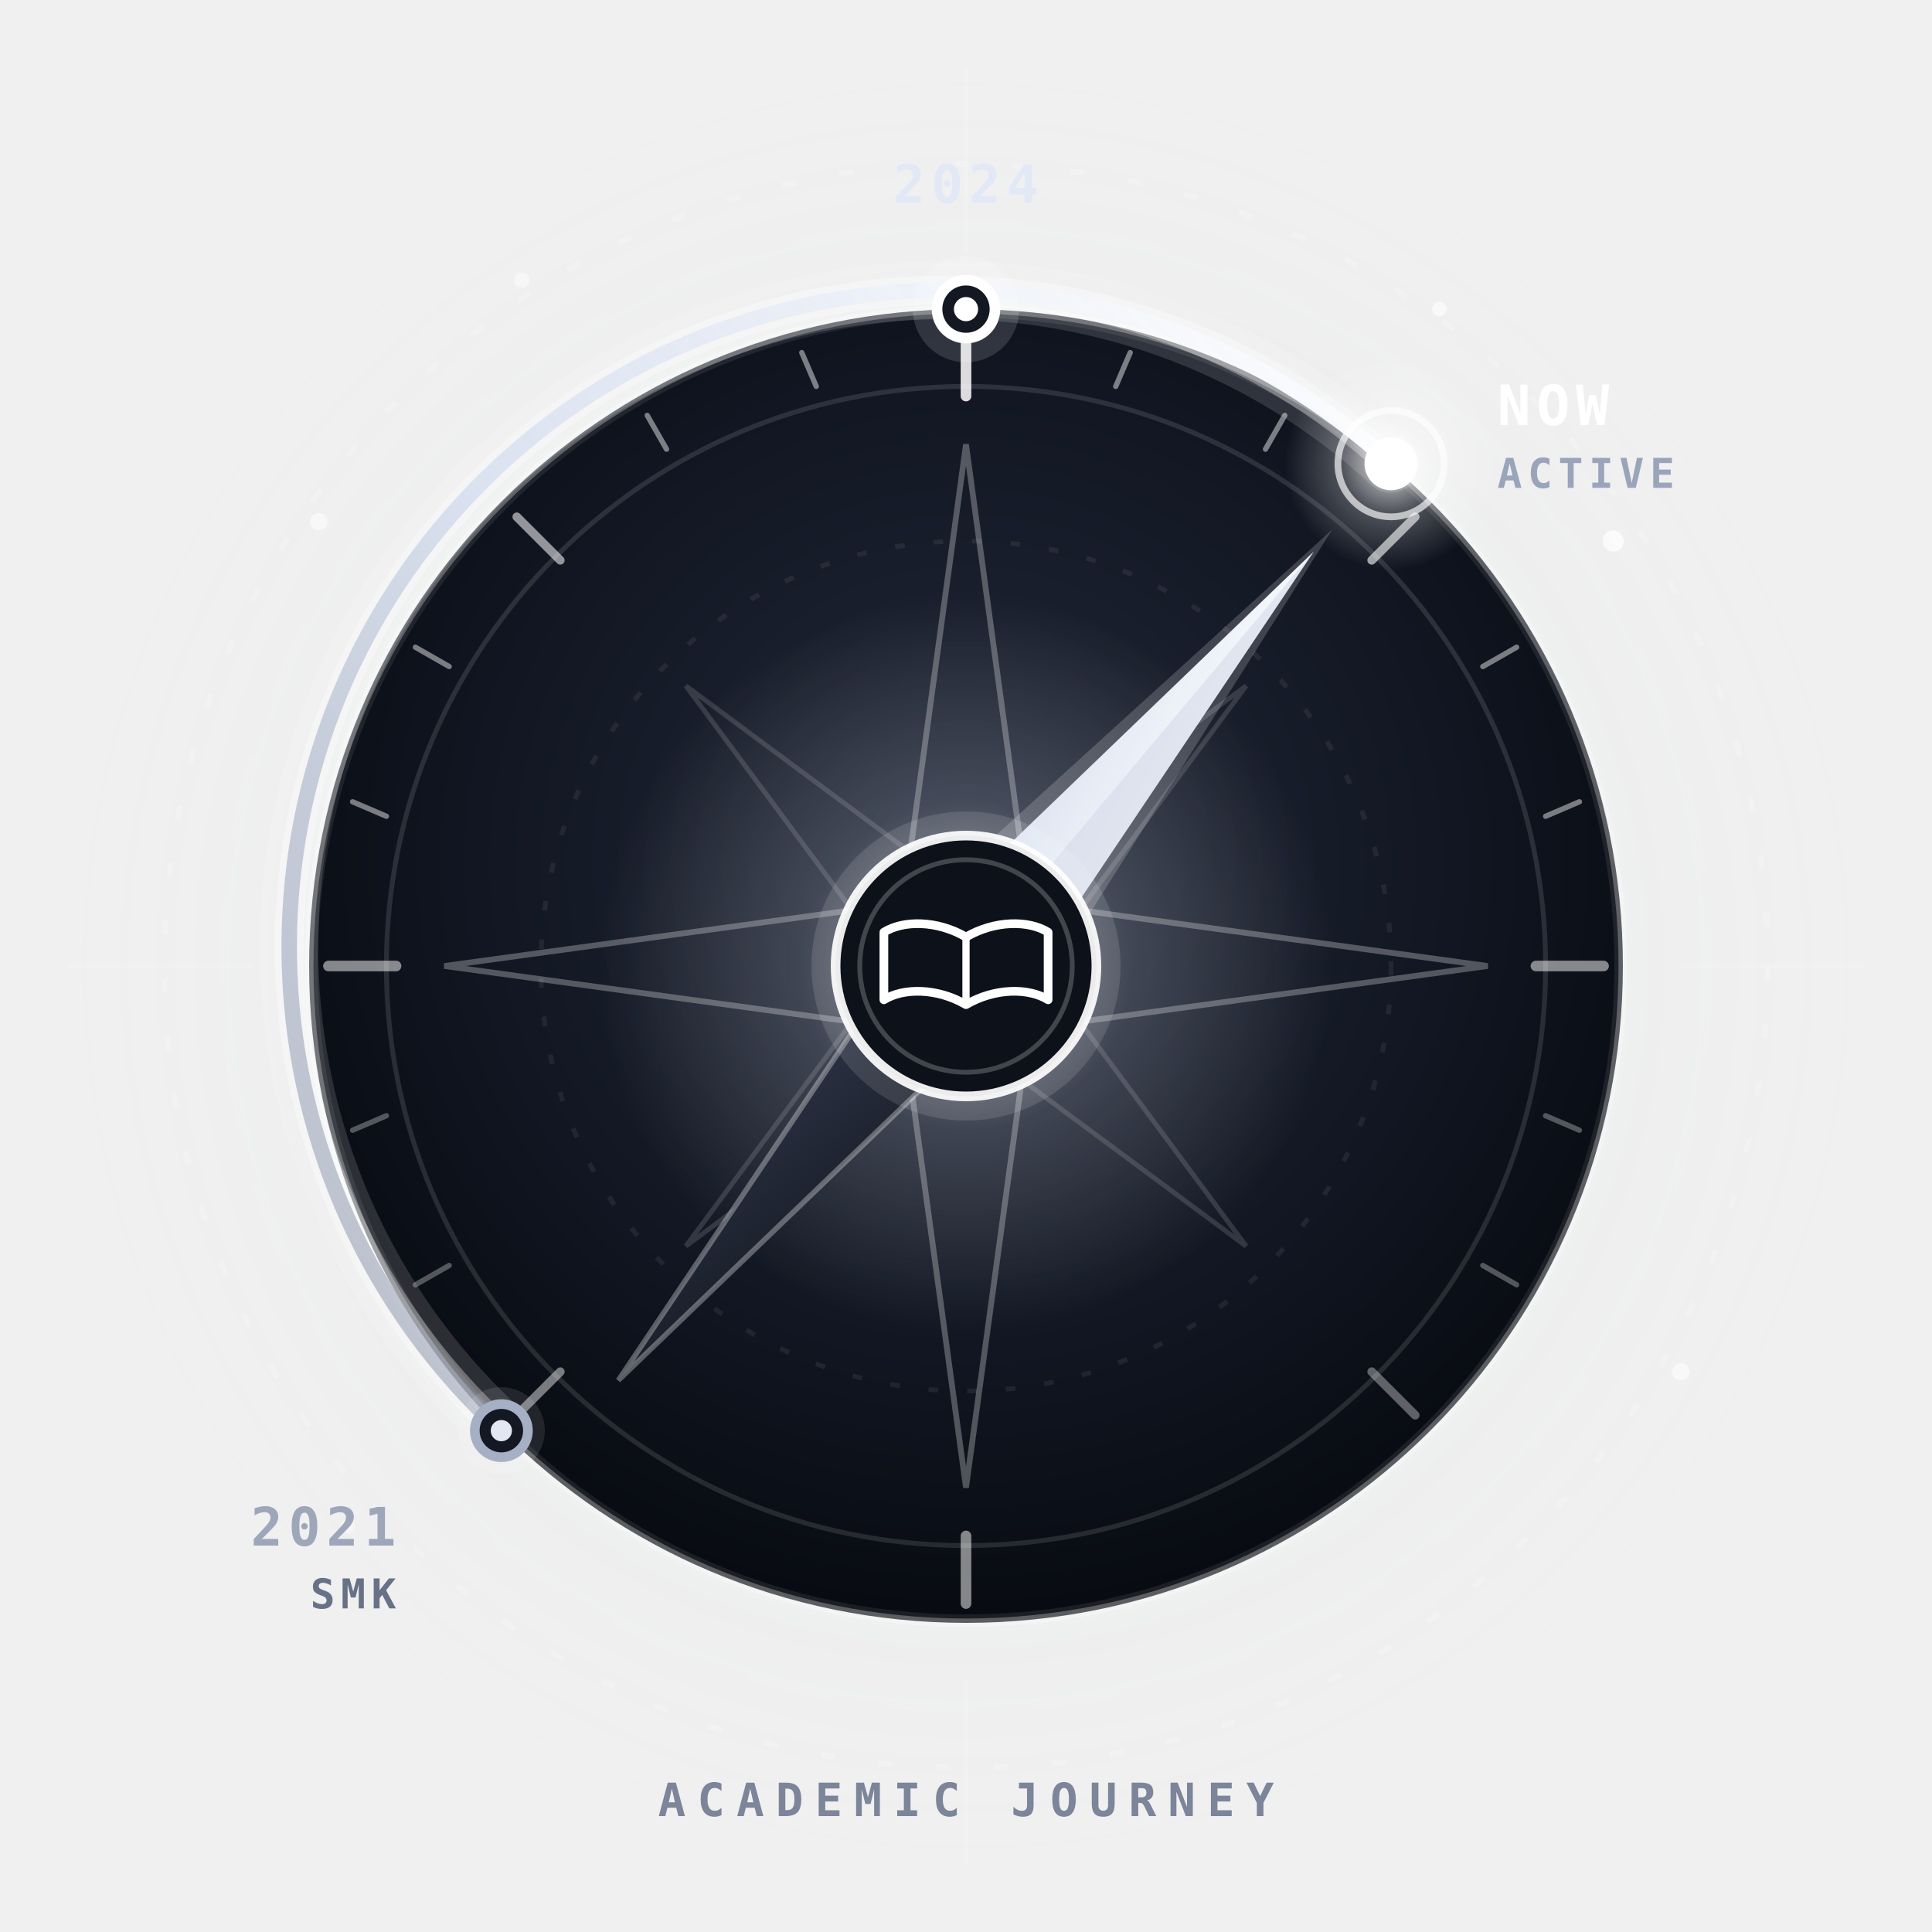
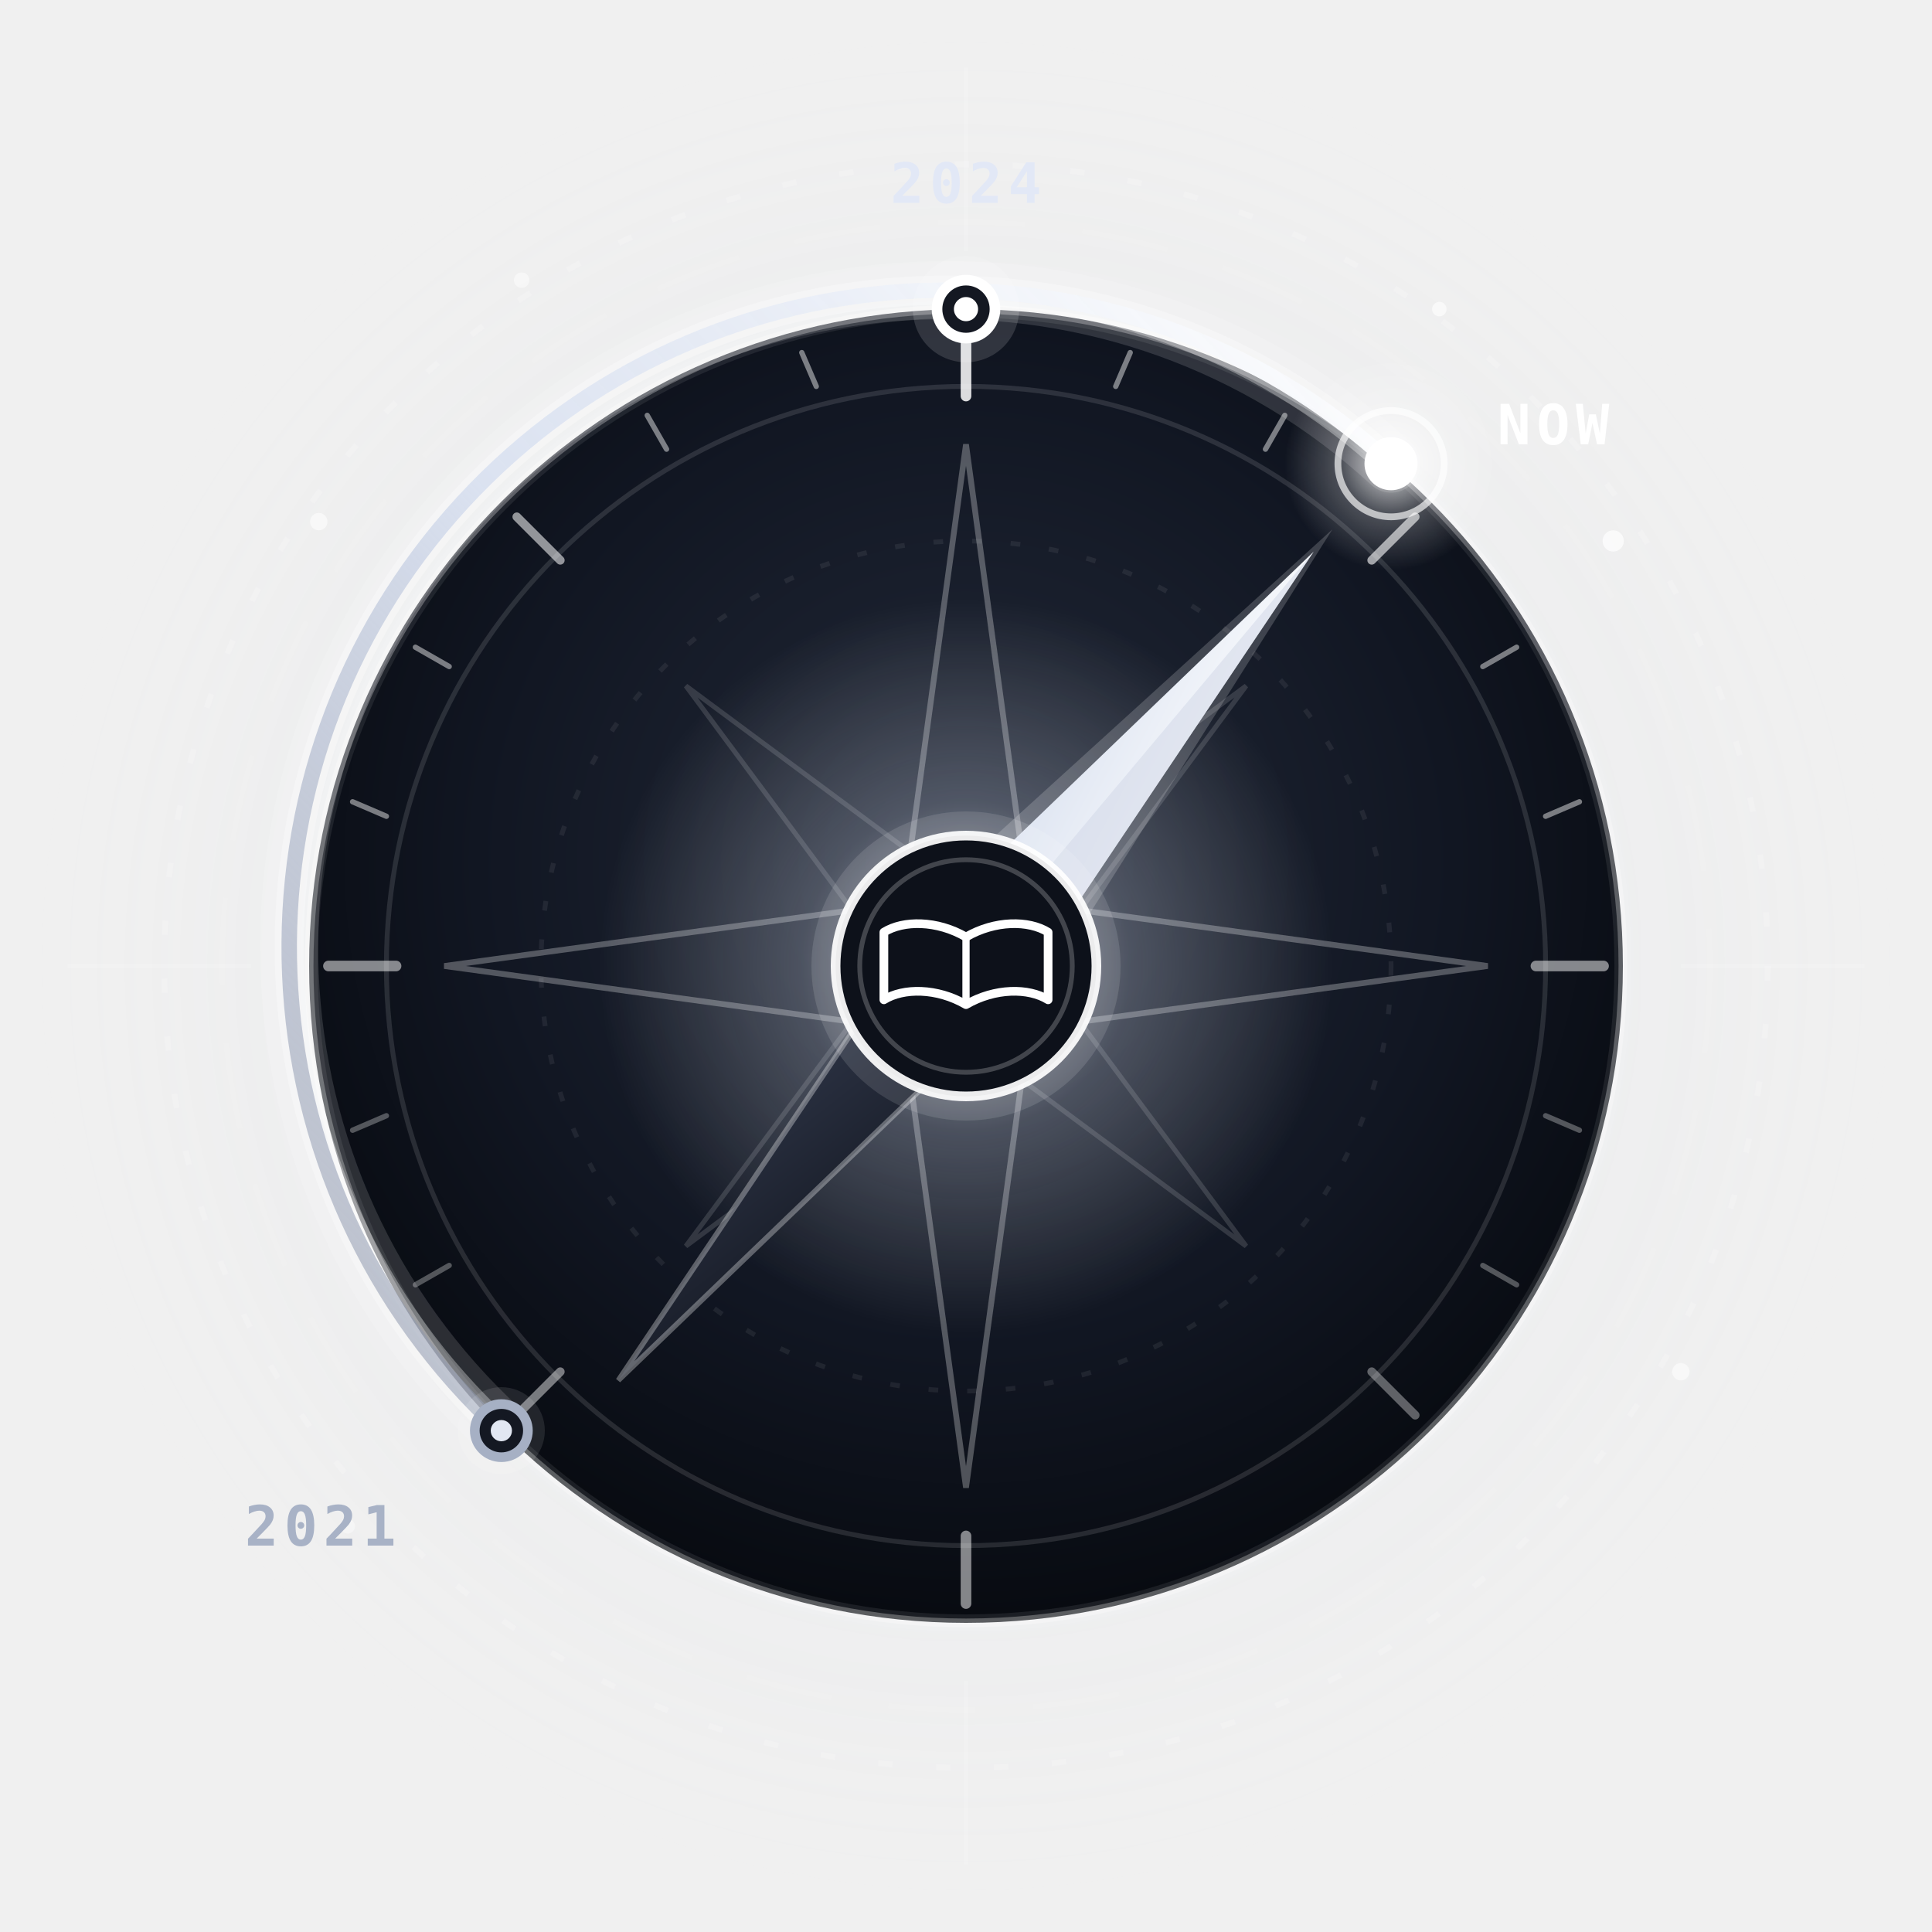
<svg xmlns="http://www.w3.org/2000/svg" viewBox="0 0 400 400" width="100%" height="100%" aria-hidden="true">
  <defs>
    <radialGradient id="compassAuraOuter" cx="50%" cy="50%" r="50%">
-       <stop offset="0%" stop-color="#ffffff" stop-opacity="0.24" />
-       <stop offset="38%" stop-color="#dfe6f6" stop-opacity="0.10" />
-       <stop offset="70%" stop-color="#b8c4dc" stop-opacity="0.03" />
+       <stop offset="0%" stop-color="#ffffff" stop-opacity="0.30" />
+       <stop offset="38%" stop-color="#dfe6f6" stop-opacity="0.13" />
+       <stop offset="70%" stop-color="#b8c4dc" stop-opacity="0.04" />
      <stop offset="100%" stop-color="#ffffff" stop-opacity="0" />
    </radialGradient>
    <radialGradient id="coreGlow" cx="50%" cy="50%" r="50%">
-       <stop offset="0%" stop-color="#ffffff" stop-opacity="0.55" />
-       <stop offset="45%" stop-color="#e8eefc" stop-opacity="0.18" />
+       <stop offset="0%" stop-color="#ffffff" stop-opacity="0.68" />
+       <stop offset="45%" stop-color="#e8eefc" stop-opacity="0.24" />
      <stop offset="100%" stop-color="#ffffff" stop-opacity="0" />
    </radialGradient>
    <radialGradient id="beaconGlow" cx="50%" cy="50%" r="50%">
      <stop offset="0%" stop-color="#ffffff" stop-opacity="0.85" />
      <stop offset="45%" stop-color="#ffffff" stop-opacity="0.28" />
      <stop offset="100%" stop-color="#ffffff" stop-opacity="0" />
    </radialGradient>
    <radialGradient id="dialBg" cx="50%" cy="42%" r="58%">
      <stop offset="0%" stop-color="#222938" />
      <stop offset="65%" stop-color="#111622" />
      <stop offset="100%" stop-color="#080b11" />
    </radialGradient>
    <linearGradient id="progressArcGrad" x1="0%" y1="100%" x2="100%" y2="0%">
      <stop offset="0%" stop-color="#7c869e" stop-opacity="0.45" />
      <stop offset="50%" stop-color="#d8e0f0" stop-opacity="0.9" />
      <stop offset="100%" stop-color="#ffffff" stop-opacity="1" />
    </linearGradient>
    <linearGradient id="needleNorth" x1="0%" y1="100%" x2="100%" y2="0%">
      <stop offset="0%" stop-color="#d8e0ef" />
      <stop offset="100%" stop-color="#ffffff" />
    </linearGradient>
    <linearGradient id="needleSouth" x1="0%" y1="0%" x2="100%" y2="100%">
      <stop offset="0%" stop-color="#2e3547" />
      <stop offset="100%" stop-color="#141822" />
    </linearGradient>
  </defs>
  <circle cx="200" cy="200" r="196" fill="url(#compassAuraOuter)" />
  <g stroke="#ffffff" stroke-opacity="0.12" stroke-width="1">
    <line x1="200" y1="14" x2="200" y2="52" />
    <line x1="200" y1="348" x2="200" y2="386" />
    <line x1="14" y1="200" x2="52" y2="200" />
    <line x1="348" y1="200" x2="386" y2="200" />
  </g>
  <g>
    <circle cx="200" cy="200" r="166" fill="none" stroke="#ffffff" stroke-opacity="0.16" stroke-width="1.2" stroke-dasharray="3 9" />
    <circle cx="200" cy="200" r="154" fill="none" stroke="#ffffff" stroke-opacity="0.08" stroke-width="1" stroke-dasharray="18 12" />
    <animateTransform attributeName="transform" type="rotate" from="0 200 200" to="360 200 200" dur="90s" repeatCount="indefinite" />
  </g>
  <g fill="#ffffff">
    <circle cx="66" cy="108" r="1.8" opacity="0.55" />
    <circle cx="334" cy="112" r="2.2" opacity="0.7" />
    <circle cx="348" cy="284" r="1.8" opacity="0.5" />
    <circle cx="72" cy="316" r="1.5" opacity="0.4" />
    <circle cx="298" cy="64" r="1.5" opacity="0.6" />
    <circle cx="108" cy="58" r="1.6" opacity="0.45" />
  </g>
  <circle cx="200" cy="200" r="136" fill="url(#dialBg)" stroke="rgba(255,255,255,0.28)" stroke-width="1.8" />
  <circle cx="200" cy="200" r="120" fill="none" stroke="rgba(255,255,255,0.12)" stroke-width="1" />
  <circle cx="200" cy="200" r="88" fill="none" stroke="rgba(255,255,255,0.07)" stroke-width="1" stroke-dasharray="2 6" />
  <g stroke="#ffffff" stroke-linecap="round">
    <line x1="200" y1="68" x2="200" y2="82" stroke-width="2.2" stroke-opacity="0.85" />
    <line x1="332" y1="200" x2="318" y2="200" stroke-width="2.2" stroke-opacity="0.5" />
    <line x1="200" y1="332" x2="200" y2="318" stroke-width="2.2" stroke-opacity="0.5" />
    <line x1="68" y1="200" x2="82" y2="200" stroke-width="2.2" stroke-opacity="0.5" />
    <line x1="293" y1="107" x2="284" y2="116" stroke-width="1.8" stroke-opacity="0.6" />
    <line x1="293" y1="293" x2="284" y2="284" stroke-width="1.8" stroke-opacity="0.35" />
    <line x1="107" y1="293" x2="116" y2="284" stroke-width="1.8" stroke-opacity="0.45" />
    <line x1="107" y1="107" x2="116" y2="116" stroke-width="1.8" stroke-opacity="0.55" />
    <line x1="234" y1="73" x2="231" y2="80" stroke-width="1.1" stroke-opacity="0.45" />
    <line x1="266" y1="86" x2="262" y2="93" stroke-width="1.1" stroke-opacity="0.45" />
    <line x1="314" y1="134" x2="307" y2="138" stroke-width="1.1" stroke-opacity="0.45" />
    <line x1="327" y1="166" x2="320" y2="169" stroke-width="1.1" stroke-opacity="0.45" />
    <line x1="166" y1="73" x2="169" y2="80" stroke-width="1.1" stroke-opacity="0.45" />
    <line x1="134" y1="86" x2="138" y2="93" stroke-width="1.1" stroke-opacity="0.45" />
    <line x1="86" y1="134" x2="93" y2="138" stroke-width="1.1" stroke-opacity="0.45" />
    <line x1="73" y1="166" x2="80" y2="169" stroke-width="1.1" stroke-opacity="0.45" />
    <line x1="73" y1="234" x2="80" y2="231" stroke-width="1.1" stroke-opacity="0.3" />
    <line x1="86" y1="266" x2="93" y2="262" stroke-width="1.1" stroke-opacity="0.3" />
    <line x1="327" y1="234" x2="320" y2="231" stroke-width="1.1" stroke-opacity="0.3" />
    <line x1="314" y1="266" x2="307" y2="262" stroke-width="1.1" stroke-opacity="0.3" />
  </g>
  <circle cx="200" cy="200" r="136" fill="none" stroke="rgba(255,255,255,0.08)" stroke-width="3.5" />
  <path d="M 103.8 296.2 A 136 136 0 1 1 288 96" fill="none" stroke="#ffffff" stroke-opacity="0.14" stroke-width="12" stroke-linecap="round" />
  <path d="M 103.8 296.2 A 136 136 0 1 1 288 96" fill="none" stroke="#ffffff" stroke-opacity="0.32" stroke-width="6" stroke-linecap="round" />
  <path d="M 103.8 296.2 A 136 136 0 1 1 288 96" fill="none" stroke="url(#progressArcGrad)" stroke-width="3.2" stroke-linecap="round" />
  <g>
    <circle cx="103.8" cy="296.2" r="9" fill="#ffffff" fill-opacity="0.1" />
    <circle cx="103.8" cy="296.2" r="5.5" fill="#141822" stroke="#a6b0c4" stroke-width="2" />
    <circle cx="103.8" cy="296.2" r="2.2" fill="#e2e7f2" />
  </g>
  <g>
    <circle cx="200" cy="64" r="11" fill="#ffffff" fill-opacity="0.14" />
    <circle cx="200" cy="64" r="6" fill="#141822" stroke="#ffffff" stroke-width="2.2" />
    <circle cx="200" cy="64" r="2.5" fill="#ffffff" />
  </g>
  <g>
    <circle cx="288" cy="96" r="22" fill="url(#beaconGlow)" />
    <circle cx="288" cy="96" r="11" fill="none" stroke="#ffffff" stroke-width="1.4" stroke-opacity="0.65">
      <animate attributeName="r" values="8;18;8" dur="2.8s" repeatCount="indefinite" />
      <animate attributeName="stroke-opacity" values="0.75;0;0.75" dur="2.8s" repeatCount="indefinite" />
    </circle>
    <circle cx="288" cy="96" r="5.5" fill="#ffffff" />
  </g>
  <g stroke="#ffffff" fill="none">
    <polygon points="200,92 213,187 308,200 213,213 200,308 187,213 92,200 187,187" stroke-opacity="0.28" stroke-width="1.2" />
    <polygon points="142,142 200,185 258,142 215,200 258,258 200,215 142,258 185,200" stroke-opacity="0.14" stroke-width="1" />
  </g>
  <circle cx="200" cy="200" r="76" fill="url(#coreGlow)" />
  <g transform="rotate(40 200 200)">
    <polygon points="200,82 216,200 184,200" fill="#ffffff" opacity="0.18" />
    <polygon points="200,88 212,200 188,200" fill="url(#needleNorth)" />
    <polygon points="200,88 200,200 212,200" fill="#cfd6e6" opacity="0.5" />
    <polygon points="200,312 212,200 188,200" fill="url(#needleSouth)" stroke="rgba(255,255,255,0.32)" stroke-width="1.1" />
  </g>
  <g>
    <circle cx="200" cy="200" r="32" fill="#ffffff" fill-opacity="0.12" />
    <circle cx="200" cy="200" r="27" fill="#0d111a" stroke="#ffffff" stroke-width="2" stroke-opacity="0.92" />
    <circle cx="200" cy="200" r="22" fill="none" stroke="rgba(255,255,255,0.22)" stroke-width="1" />
    <path d="M 200 194 C 194 190.5, 187 190.5, 183 193 L 183 207 C 187 204.5, 194 204.5, 200 208 C 206 204.5, 213 204.5, 217 207 L 217 193 C 213 190.5, 206 190.5, 200 194 Z" fill="none" stroke="#ffffff" stroke-width="1.8" stroke-linejoin="round" />
    <line x1="200" y1="194" x2="200" y2="208" stroke="#ffffff" stroke-width="1.5" stroke-linecap="round" />
  </g>
  <g font-family="ui-monospace, SFMono-Regular, Menlo, Monaco, Consolas, monospace" font-weight="700" letter-spacing="1.2">
-     <text x="82" y="320" fill="#9ea7ba" font-size="11" text-anchor="end">2021</text>
-     <text x="82" y="333" fill="#687287" font-size="8.5" text-anchor="end">SMK</text>
-     <text x="200" y="42" fill="#e2e8f6" font-size="11" text-anchor="middle">2024</text>
-     <text x="310" y="88" fill="#ffffff" font-size="11.5" text-anchor="start">NOW</text>
-     <text x="310" y="101" fill="#9aa4ba" font-size="8.5" text-anchor="start">ACTIVE</text>
-     <text x="200" y="376" fill="#7c8599" font-size="9.5" letter-spacing="2.4" text-anchor="middle">ACADEMIC JOURNEY</text>
+     <text x="82" y="320" fill="#a8b2c6" font-size="11.5" text-anchor="end">2021</text>
+     <text x="200" y="42" fill="#e2e8f6" font-size="11.5" text-anchor="middle">2024</text>
+     <text x="310" y="92" fill="#ffffff" font-size="11.5" text-anchor="start">NOW</text>
  </g>
</svg>
